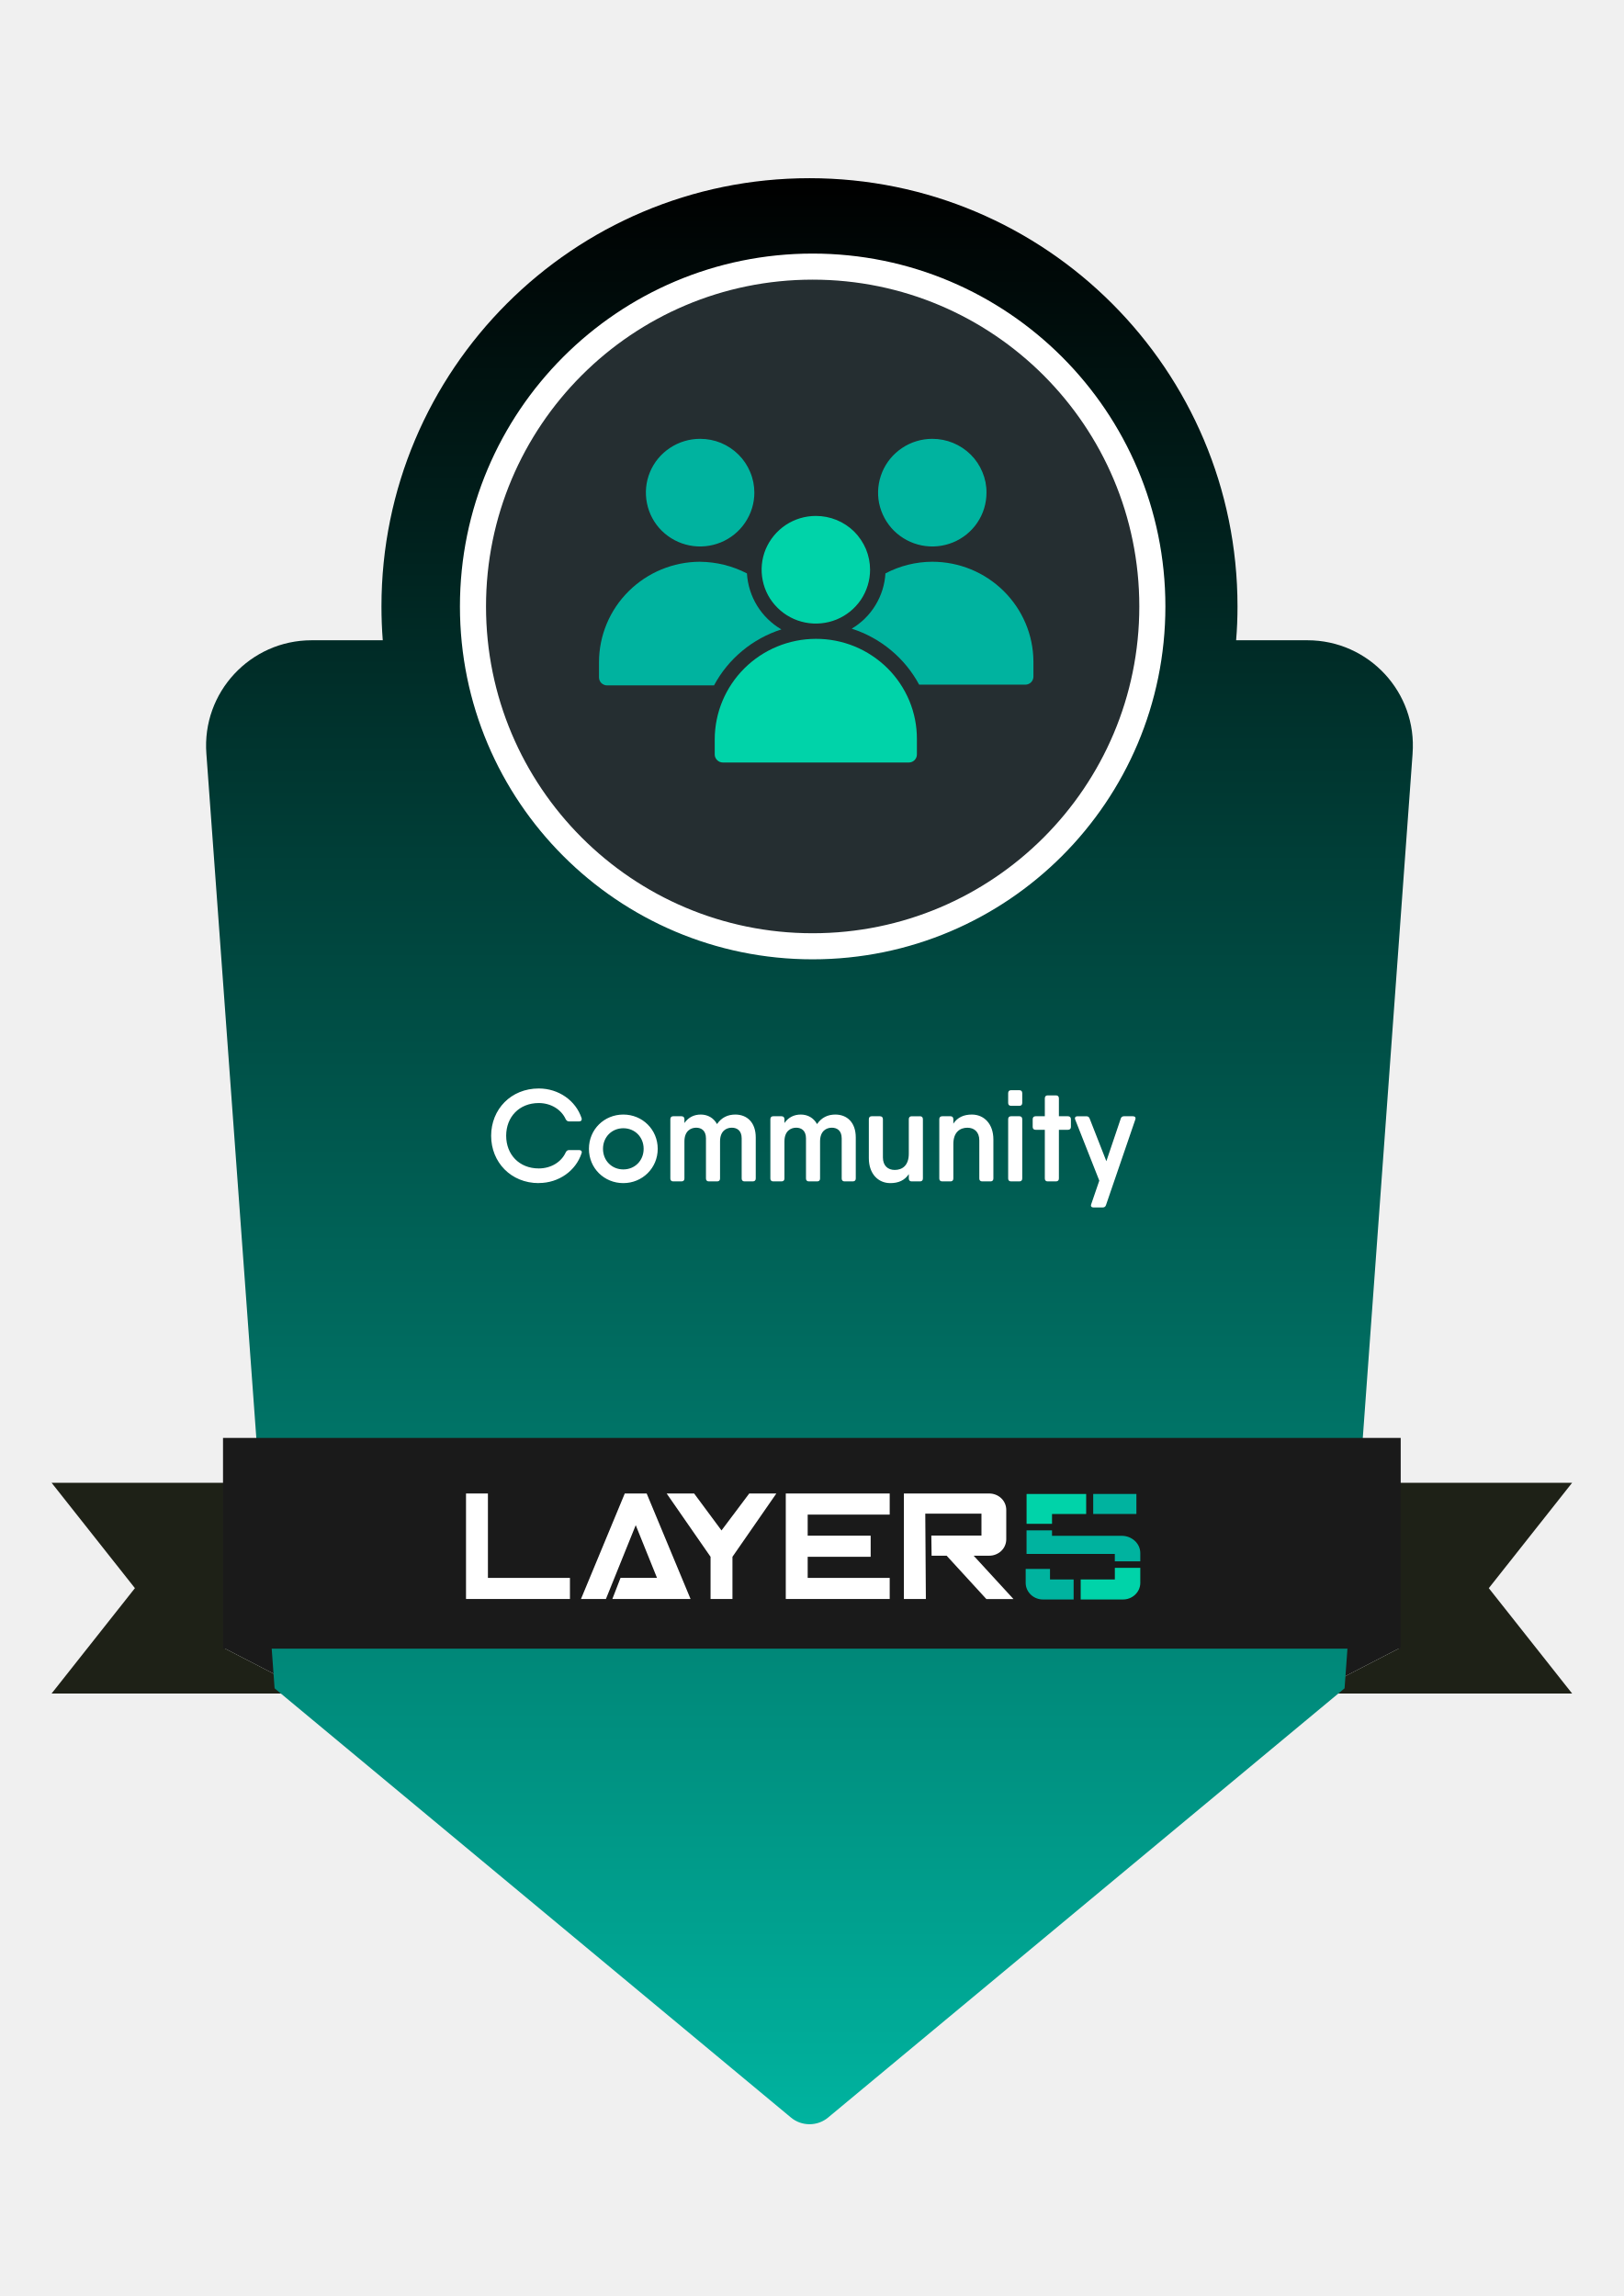
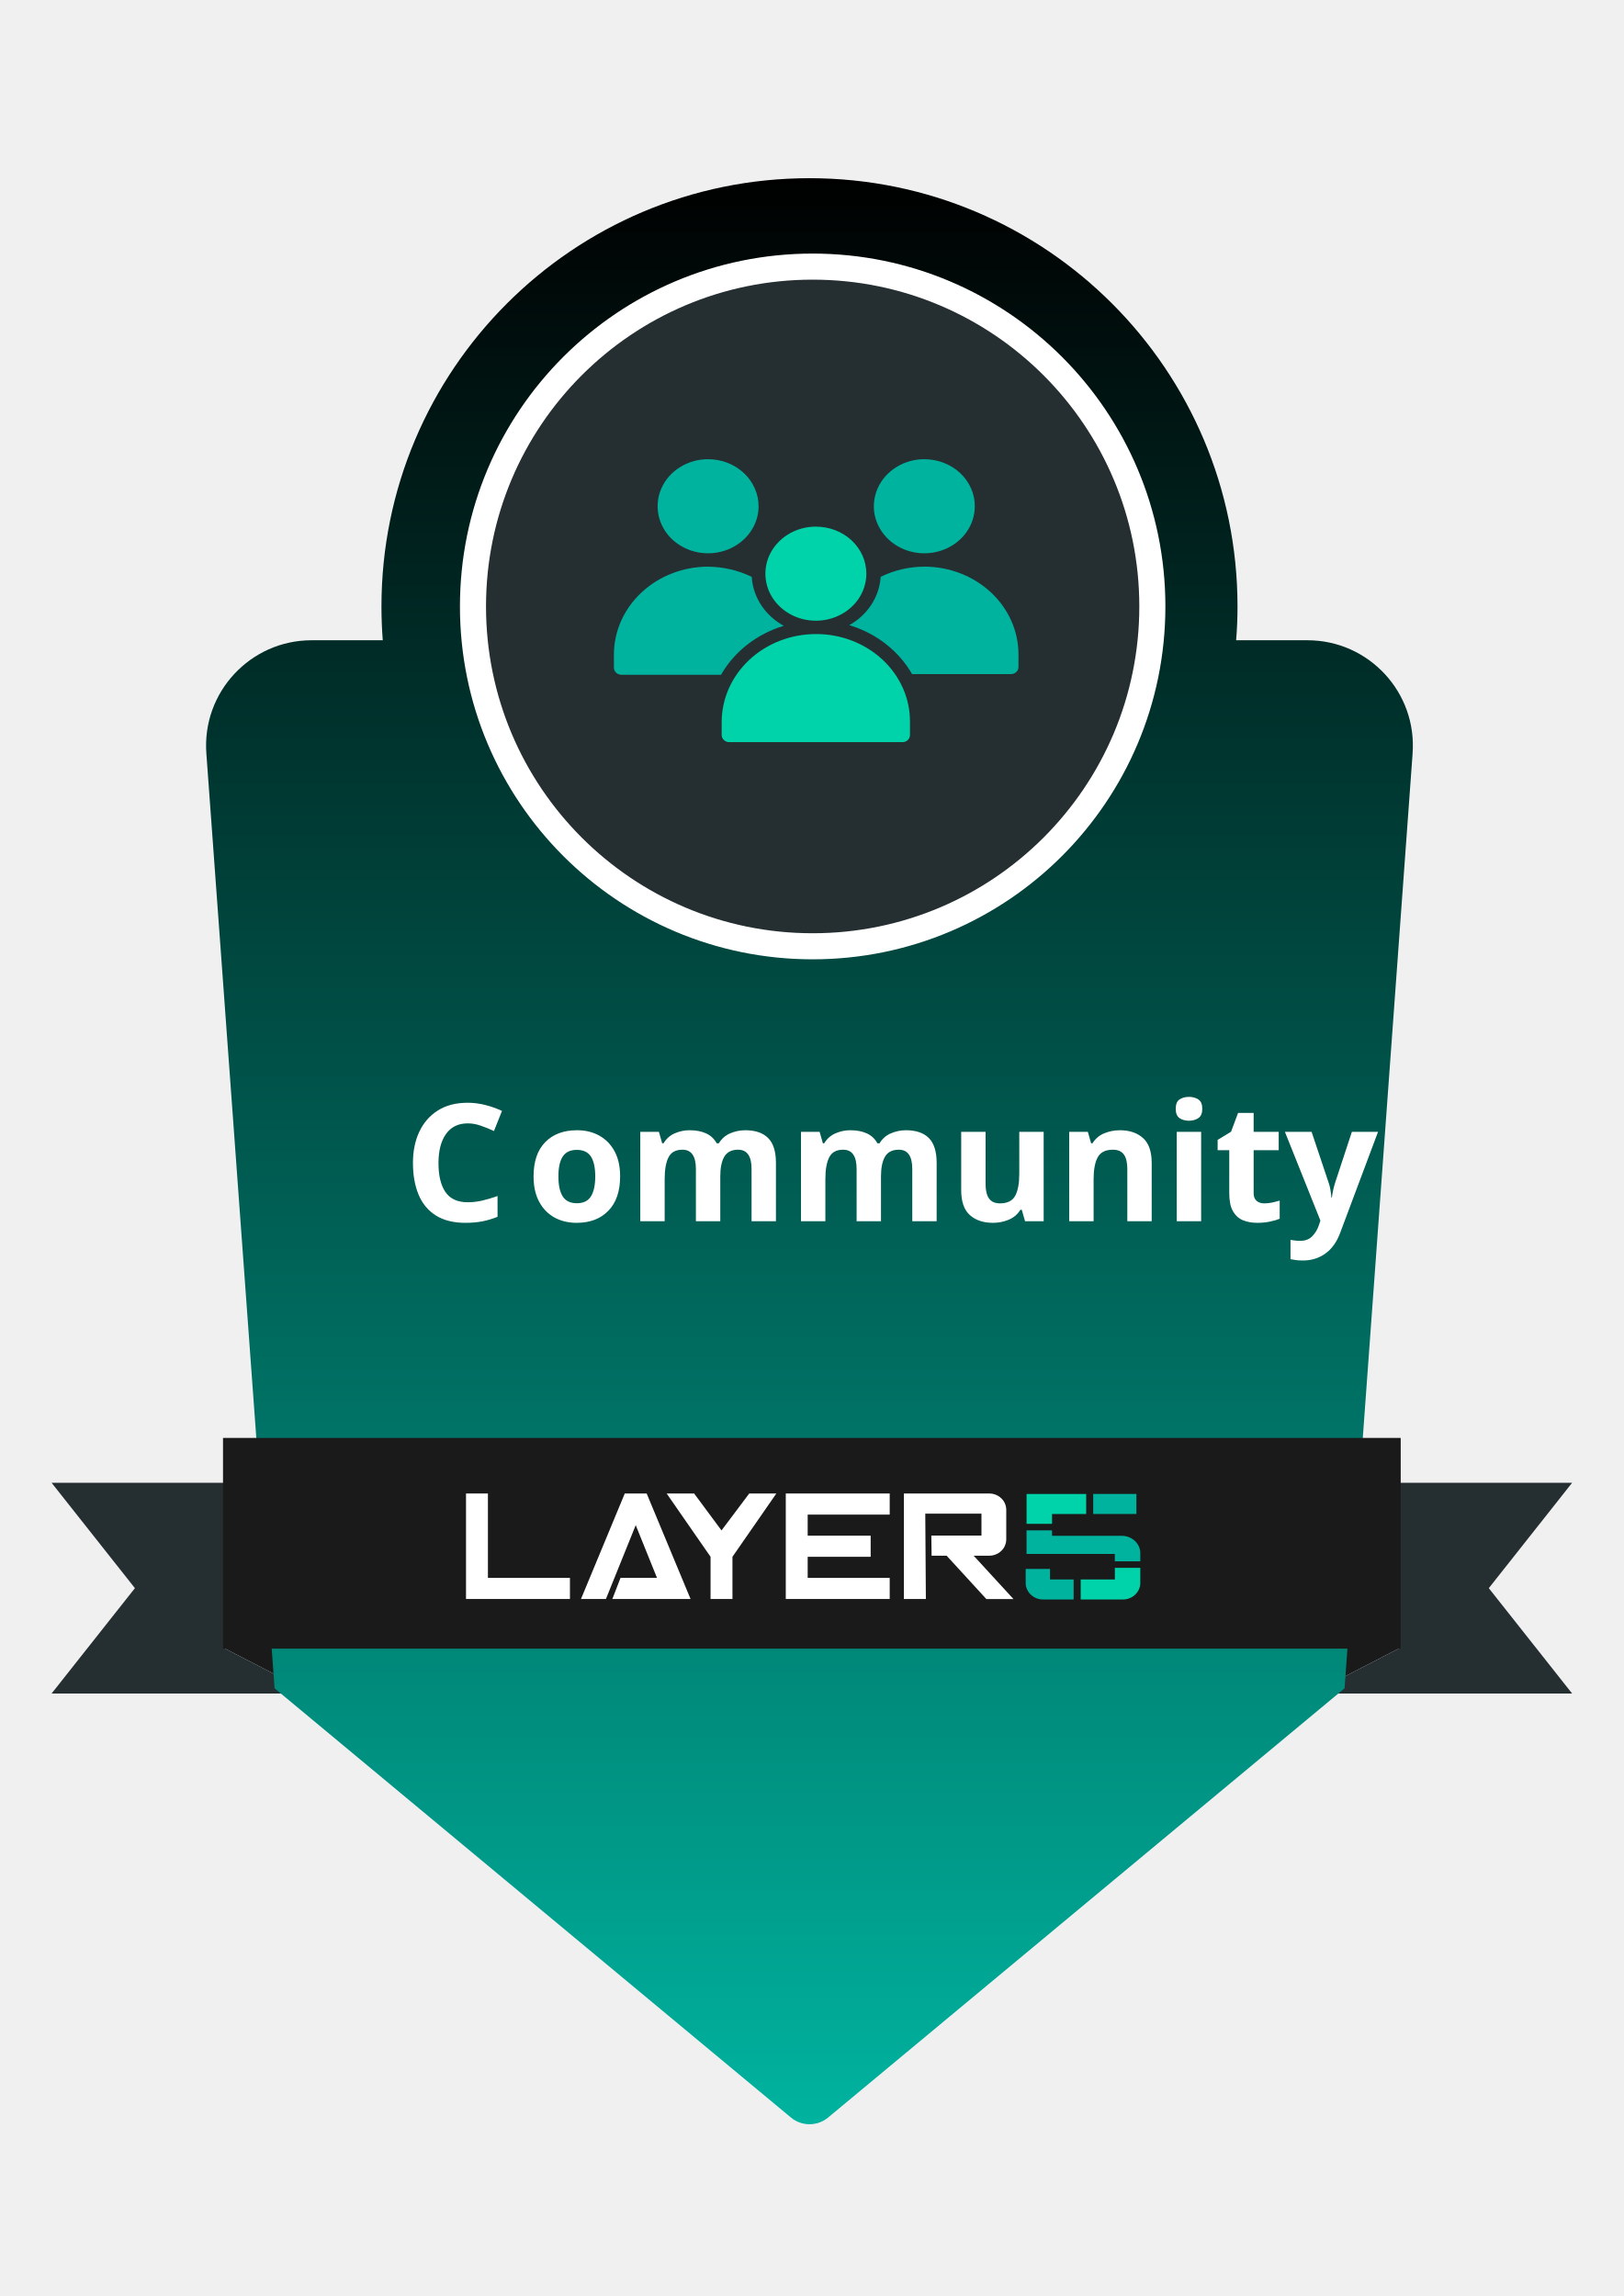
<svg xmlns="http://www.w3.org/2000/svg" id="Layer_1" data-name="Layer 1" viewBox="0 0 595.28 841.89">
  <defs>
    <style>
      .cls-1 {
        fill: #00b39f;
      }

-       .cls-2 {
+       .cls-2, .cls-3 {
        fill: #fff;
      }

-       .cls-3 {
+       .cls-4, .cls-5 {
        fill: #252e31;
+       }
+ 
+       .cls-6 {
+         letter-spacing: 0em;
+       }
+ 
+       .cls-7 {
+         clip-path: url(#clippath-1);
+       }
+ 
+       .cls-8 {
+         fill: #00d3a9;
+       }
+ 
+       .cls-9 {
+         clip-path: url(#clippath);
+       }
+ 
+       .cls-10 {
+         fill: #a20e30;
+       }
+ 
+       .cls-11 {
+         fill: none;
+       }
+ 
+       .cls-5 {
        stroke: #fff;
        stroke-width: 9.56px;
      }

-       .cls-4 {
-         clip-path: url(#clippath-1);
-       }
- 
-       .cls-5 {
-         fill: #00d3a9;
-       }
- 
-       .cls-6 {
-         clip-path: url(#clippath);
-       }
- 
-       .cls-7 {
-         fill: #a20e30;
-       }
- 
-       .cls-8 {
-         fill: #1e2117;
-       }
- 
-       .cls-9 {
-         fill: none;
-       }
- 
-       .cls-10 {
+       .cls-12 {
        fill: #1a1a1a;
      }

-       .cls-11 {
+       .cls-13 {
        fill: url(#linear-gradient);
+       }
+ 
+       .cls-3 {
+         font-family: QanelasSoft-SemiBold, 'Qanelas Soft';
+         font-size: 60px;
+         font-weight: 600;
      }
    </style>
    <clipPath id="clippath">
-       <rect class="cls-9" x="18.91" y="65.35" width="557.47" height="713.56" />
+       <rect class="cls-11" x="18.91" y="65.35" width="557.47" height="713.56" />
    </clipPath>
    <linearGradient id="linear-gradient" x1="296.78" y1="778.65" x2="296.78" y2="65.1" gradientTransform="translate(0 844) scale(1 -1)" gradientUnits="userSpaceOnUse">
      <stop offset="0" stop-color="#000" />
      <stop offset="1" stop-color="#00b39f" />
    </linearGradient>
    <clipPath id="clippath-1">
-       <rect class="cls-9" x="219.59" y="160.91" width="159.28" height="118.68" />
+       <rect class="cls-11" x="225.07" y="168.38" width="148.32" height="103.74" />
    </clipPath>
  </defs>
-   <g class="cls-6">
-     <g>
-       <path class="cls-10" d="m480.87,604.12v16.86l32.65-16.86h-32.65Z" />
-       <path class="cls-10" d="m114.41,620.98v-16.86h-32.65l32.65,16.86Z" />
-       <path class="cls-8" d="m576.37,543.7H18.91l30.55,38.64-30.55,38.64h95.5l-32.65-16.86h32.65v-19.01h366.46v19.01h32.65l-32.65,16.86h95.5l-30.55-38.64,30.55-38.64Z" />
-       <path class="cls-11" d="m517.88,276.34l-24.94,342.73-189.32,157.36c-3.92,3.3-9.75,3.3-13.67,0l-189.28-157.36-25.01-342.73c-1.69-22.44,16.09-41.57,38.58-41.57h26.09c-.32-4.09-.48-8.22-.48-12.4,0-86.74,70.27-157.03,156.92-157.03s156.92,70.29,156.92,157.03c0,4.17-.16,8.31-.51,12.4h26.15c22.49,0,40.26,19.13,38.54,41.57Z" />
-       <path class="cls-3" d="m297.92,346.98c68.78,0,124.55-55.79,124.55-124.61s-55.78-124.61-124.55-124.61-124.52,55.79-124.52,124.61,55.75,124.61,124.52,124.61Z" />
-       <g class="cls-4">
-         <g>
-           <path class="cls-1" d="m341.79,205.98c-5.99.02-11.88,1.48-17.17,4.27-.25,4.12-1.5,8.12-3.66,11.65-2.13,3.53-5.13,6.49-8.7,8.62,10.61,3.4,19.46,10.77,24.72,20.53h38.93c.8,0,1.53-.32,2.1-.87.54-.55.86-1.29.86-2.07v-5.6c-.06-9.71-4.01-19-10.96-25.84-6.94-6.84-16.31-10.69-26.12-10.69Z" />
-           <path class="cls-1" d="m256.67,205.98c-9.84.02-19.24,3.91-26.18,10.8-6.98,6.9-10.86,16.25-10.89,26v5.6c0,.78.32,1.52.86,2.07.57.55,1.31.86,2.1.87h39.21c5.22-9.77,14.11-17.13,24.69-20.53-3.63-2.13-6.69-5.11-8.89-8.69-2.2-3.58-3.47-7.65-3.73-11.84-5.29-2.75-11.18-4.21-17.17-4.27Z" />
-           <path class="cls-5" d="m299.1,189.18c-3.95,0-7.77,1.16-11.05,3.33-3.25,2.17-5.8,5.25-7.33,8.86-1.5,3.61-1.88,7.57-1.11,11.4.76,3.83,2.64,7.34,5.45,10.1,2.77,2.76,6.31,4.64,10.16,5.4,3.85.76,7.87.37,11.5-1.12,3.63-1.49,6.72-4.02,8.92-7.27,2.17-3.25,3.34-7.06,3.34-10.96,0-2.59-.51-5.16-1.5-7.56-1.02-2.4-2.48-4.58-4.3-6.41-1.85-1.83-4.05-3.29-6.47-4.28-2.42-.99-5-1.49-7.61-1.49Z" />
-           <path class="cls-5" d="m299.1,234.25c-9.84.02-19.24,3.91-26.18,10.8-6.94,6.9-10.86,16.25-10.89,26v5.6c0,.78.32,1.52.89,2.07.54.55,1.27.86,2.07.87h68.23c.76,0,1.53-.32,2.07-.87.54-.55.86-1.29.86-2.07v-5.6c.03-4.84-.92-9.63-2.77-14.1-1.88-4.47-4.59-8.53-8.03-11.95-3.47-3.42-7.55-6.13-12.04-7.98-4.52-1.84-9.33-2.79-14.21-2.77Z" />
-           <path class="cls-1" d="m341.79,160.91c-3.92,0-7.77,1.16-11.02,3.33-3.28,2.17-5.83,5.25-7.33,8.86-1.5,3.61-1.91,7.57-1.15,11.4.8,3.83,2.68,7.34,5.45,10.1,2.8,2.76,6.34,4.64,10.19,5.4,3.85.76,7.84.37,11.47-1.12s6.75-4.02,8.92-7.27c2.2-3.25,3.34-7.06,3.34-10.96.03-2.59-.48-5.16-1.5-7.56-.99-2.4-2.45-4.58-4.3-6.41-1.85-1.83-4.05-3.29-6.47-4.28-2.39-.99-5-1.49-7.61-1.49Z" />
-           <path class="cls-1" d="m256.67,160.91c-3.95,0-7.77,1.16-11.05,3.33-3.28,2.17-5.83,5.25-7.33,8.86-1.5,3.61-1.88,7.57-1.11,11.4.76,3.83,2.64,7.34,5.42,10.1,2.8,2.76,6.34,4.64,10.19,5.4,3.85.76,7.84.37,11.47-1.12s6.75-4.02,8.92-7.27c2.2-3.25,3.38-7.06,3.38-10.96,0-2.59-.51-5.16-1.53-7.56-.99-2.4-2.45-4.58-4.3-6.41-1.85-1.83-4.05-3.29-6.43-4.28-2.42-.99-5-1.49-7.61-1.49Z" />
+   <g id="Community">
+     <g class="cls-9">
+       <g>
+         <path class="cls-12" d="m480.87,604.12v16.86l32.65-16.86h-32.65Z" />
+         <path class="cls-12" d="m114.41,620.98v-16.86h-32.65l32.65,16.86Z" />
+         <path class="cls-4" d="m576.37,543.7H18.91l30.55,38.64-30.55,38.64h95.5l-32.65-16.86h32.65v-19.01h366.46v19.01h32.65l-32.65,16.86h95.5l-30.55-38.64,30.55-38.64Z" />
+         <path class="cls-13" d="m517.88,276.34l-24.94,342.73-189.32,157.36c-3.92,3.3-9.75,3.3-13.67,0l-189.28-157.36-25.01-342.73c-1.69-22.44,16.09-41.57,38.58-41.57h26.09c-.32-4.09-.48-8.22-.48-12.4,0-86.74,70.27-157.03,156.92-157.03s156.92,70.29,156.92,157.03c0,4.17-.16,8.31-.51,12.4h26.15c22.49,0,40.26,19.13,38.54,41.57Z" />
+         <text class="cls-3" transform="translate(147.91 447.79)">
+           <tspan class="cls-6" x="0" y="0">C</tspan>
+           <tspan x="45" y="0">ommunity</tspan>
+         </text>
+         <path class="cls-5" d="m297.92,346.98c68.78,0,124.55-55.79,124.55-124.61s-55.78-124.61-124.55-124.61-124.52,55.79-124.52,124.61,55.75,124.61,124.52,124.61Z" />
+         <g class="cls-7">
+           <g>
+             <path class="cls-1" d="m338.86,207.78c-5.58.02-11.06,1.3-15.99,3.73-.24,3.6-1.39,7.1-3.41,10.19-1.99,3.09-4.78,5.67-8.1,7.53,9.88,2.98,18.13,9.41,23.02,17.95h36.25c.74,0,1.42-.28,1.96-.76.5-.48.8-1.13.8-1.81v-4.9c-.06-8.49-3.74-16.61-10.2-22.59-6.47-5.98-15.19-9.34-24.33-9.35Z" />
+             <path class="cls-1" d="m259.6,207.78c-9.17.02-17.92,3.41-24.38,9.44-6.5,6.03-10.12,14.2-10.15,22.73v4.9c0,.68.3,1.33.8,1.81.53.48,1.22.75,1.96.76h36.52c4.87-8.54,13.14-14.97,22.99-17.95-3.38-1.86-6.23-4.47-8.28-7.6-2.05-3.13-3.23-6.69-3.47-10.35-4.92-2.4-10.41-3.68-15.99-3.73Z" />
+             <path class="cls-8" d="m299.11,193.1c-3.68,0-7.24,1.01-10.29,2.91-3.03,1.9-5.4,4.59-6.82,7.74-1.39,3.15-1.75,6.62-1.04,9.97.71,3.35,2.46,6.42,5.07,8.83,2.58,2.41,5.87,4.06,9.46,4.72,3.59.67,7.33.32,10.71-.98,3.38-1.31,6.26-3.52,8.31-6.35,2.02-2.84,3.11-6.17,3.11-9.58,0-2.27-.47-4.51-1.39-6.61-.95-2.1-2.31-4-4-5.6-1.72-1.6-3.77-2.87-6.02-3.74-2.25-.86-4.66-1.31-7.09-1.3Z" />
+             <path class="cls-8" d="m299.11,232.49c-9.17.02-17.92,3.41-24.38,9.44-6.47,6.03-10.12,14.2-10.15,22.73v4.9c0,.68.3,1.33.83,1.81.5.48,1.19.75,1.93.76h63.54c.71,0,1.42-.28,1.93-.76.5-.48.8-1.13.8-1.81v-4.9c.03-4.23-.86-8.42-2.58-12.33-1.75-3.91-4.27-7.46-7.48-10.45-3.23-2.99-7.03-5.36-11.21-6.97-4.21-1.61-8.69-2.44-13.23-2.42Z" />
+             <path class="cls-1" d="m338.86,168.38c-3.65,0-7.24,1.01-10.26,2.91-3.06,1.9-5.43,4.59-6.82,7.74s-1.78,6.62-1.07,9.97c.74,3.35,2.49,6.42,5.07,8.83,2.61,2.41,5.9,4.06,9.49,4.72,3.59.67,7.3.32,10.68-.98s6.29-3.52,8.31-6.35c2.05-2.84,3.11-6.17,3.11-9.58.03-2.27-.45-4.51-1.39-6.61-.92-2.1-2.28-4-4-5.6-1.72-1.6-3.77-2.87-6.02-3.74-2.22-.86-4.66-1.31-7.09-1.3Z" />
+             <path class="cls-1" d="m259.6,168.38c-3.68,0-7.24,1.01-10.29,2.91-3.06,1.9-5.43,4.59-6.82,7.74s-1.75,6.62-1.04,9.97c.71,3.35,2.46,6.42,5.04,8.83,2.61,2.41,5.9,4.06,9.49,4.72,3.59.67,7.3.32,10.68-.98,3.38-1.31,6.29-3.52,8.31-6.35,2.05-2.84,3.14-6.17,3.14-9.58,0-2.27-.47-4.51-1.42-6.61-.92-2.1-2.28-4-4-5.6-1.72-1.6-3.77-2.87-5.99-3.74-2.25-.86-4.66-1.31-7.09-1.3Z" />
+           </g>
        </g>
+         <path class="cls-10" d="m114.41,585.08v19.01h366.46v-19.01H114.41Z" />
+         <path class="cls-12" d="m513.52,604.52H81.76v-77.27h431.76v77.27Z" />
+         <path class="cls-2" d="m178.88,547.63h-8.03v38.68h38.1v-7.73h-30.07v-30.95Z" />
+         <path class="cls-2" d="m229.05,547.63l-16.05,38.68h9.14l10.93-27.07,7.8,19.34h-13.38l-2.99,7.73h28.67l-16.09-38.68h-8.03Z" />
+         <path class="cls-2" d="m264.51,561.17l-10.03-13.54h-10.07l16.09,23.21v15.47h8.03v-15.47l16.09-23.21h-9.94l-10.16,13.54Z" />
+         <path class="cls-2" d="m288.08,553.72v32.59h38.1v-7.73h-30.07v-7.74h23.09v-7.74h-23.09v-7.73h30.07v-7.74h-38.1v6.09Z" />
+         <path class="cls-2" d="m339.21,555.01h20.61v8.05h-18.38l.1,7.38h5.51l14.56,15.89h9.94l-14.59-15.89h5.7c.83,0,1.66-.15,2.39-.46.76-.3,1.47-.74,2.04-1.3.57-.56,1.05-1.22,1.34-1.95.32-.73.48-1.51.48-2.3v-10.79c0-1.59-.64-3.12-1.82-4.25-1.18-1.13-2.77-1.76-4.43-1.76h-31.28v38.68h8.06l-.22-31.3Z" />
+         <path class="cls-1" d="m416.62,547.8h-15.83v7.34h15.83v-7.34Z" />
+         <path class="cls-1" d="m418.05,572.52v-3.04c0-3.5-3.06-6.34-6.85-6.34h-25.52v-2h-9.33v8.66h32.36v2.71h9.33Z" />
+         <path class="cls-8" d="m385.69,558.75v-3.6h12.52v-7.34h-21.85v10.94h9.33Z" />
+         <path class="cls-8" d="m408.72,574.88v4.27h-12.52v7.34h15.42c1.66.03,3.28-.59,4.49-1.71,1.21-1.12,1.91-2.65,1.94-4.27v-5.63h-9.33Z" />
+         <path class="cls-1" d="m384.95,575.28v3.87h8.66v7.34h-11.15c-1.66.03-3.28-.59-4.49-1.71-1.21-1.12-1.91-2.66-1.94-4.27v-5.23h8.92Z" />
      </g>
-       <path class="cls-7" d="m114.41,585.08v19.01h366.46v-19.01H114.41Z" />
-       <path class="cls-10" d="m513.52,604.52H81.76v-77.27h431.76v77.27Z" />
-       <path class="cls-2" d="m178.88,547.63h-8.03v38.68h38.1v-7.73h-30.07v-30.95Z" />
-       <path class="cls-2" d="m229.05,547.63l-16.05,38.68h9.14l10.93-27.07,7.8,19.34h-13.38l-2.99,7.73h28.67l-16.09-38.68h-8.03Z" />
-       <path class="cls-2" d="m264.51,561.17l-10.03-13.54h-10.07l16.09,23.21v15.47h8.03v-15.47l16.09-23.21h-9.94l-10.16,13.54Z" />
-       <path class="cls-2" d="m288.08,553.72v32.59h38.1v-7.73h-30.07v-7.74h23.09v-7.74h-23.09v-7.73h30.07v-7.74h-38.1v6.09Z" />
-       <path class="cls-2" d="m339.21,555.01h20.61v8.05h-18.38l.1,7.38h5.51l14.56,15.89h9.94l-14.59-15.89h5.7c.83,0,1.66-.15,2.39-.46.76-.3,1.47-.74,2.04-1.3.57-.56,1.05-1.22,1.34-1.95.32-.73.48-1.51.48-2.3v-10.79c0-1.59-.64-3.12-1.82-4.25-1.18-1.13-2.77-1.76-4.43-1.76h-31.28v38.68h8.06l-.22-31.3Z" />
-       <path class="cls-1" d="m416.62,547.8h-15.83v7.34h15.83v-7.34Z" />
-       <path class="cls-1" d="m418.05,572.52v-3.04c0-3.5-3.06-6.34-6.85-6.34h-25.52v-2h-9.33v8.66h32.36v2.71h9.33Z" />
-       <path class="cls-5" d="m385.69,558.75v-3.6h12.52v-7.34h-21.85v10.94h9.33Z" />
-       <path class="cls-5" d="m408.72,574.88v4.27h-12.52v7.34h15.42c1.66.03,3.28-.59,4.49-1.71,1.21-1.12,1.91-2.65,1.94-4.27v-5.63h-9.33Z" />
-       <path class="cls-1" d="m384.95,575.28v3.87h8.66v7.34h-11.15c-1.66.03-3.28-.59-4.49-1.71-1.21-1.12-1.91-2.66-1.94-4.27v-5.23h8.92Z" />
-       <path class="cls-2" d="m197.52,433.82c-10.19,0-17.46-7.65-17.46-17.35s7.26-17.35,17.46-17.35c7.29,0,13.57,4.44,15.7,10.89.19.72-.19,1.19-.89,1.19h-3.69c-.57,0-.96-.29-1.24-.81-1.62-3.58-5.45-5.93-9.88-5.93-7.17,0-11.95,5.11-11.95,11.99s4.78,11.99,11.95,11.99c4.43,0,8.25-2.29,9.88-5.88.29-.57.67-.86,1.24-.86h3.69c.7,0,1.15.48.89,1.15-2.1,6.45-8.35,10.94-15.7,10.94Zm31,0c-7.01,0-12.61-5.45-12.61-12.57s5.61-12.57,12.61-12.57,12.61,5.5,12.61,12.57-5.64,12.57-12.61,12.57Zm0-5.02c4.2,0,7.45-3.2,7.45-7.55s-3.25-7.55-7.45-7.55-7.45,3.2-7.45,7.55,3.25,7.55,7.45,7.55Zm41.09-20.12h-.06c4.36,0,7.52,2.91,7.52,8.41v15.05c0,.67-.38,1.05-1.12,1.05h-2.99c-.67,0-1.05-.38-1.05-1.05v-14.72c0-2.87-1.69-3.92-3.63-3.92s-4.3,1.15-4.3,5.02v13.62c0,.67-.38,1.05-1.05,1.05h-3.03c-.7,0-1.08-.38-1.08-1.05v-14.72c0-2.87-1.69-3.92-3.6-3.92s-4.3,1.15-4.3,5.02v13.62c0,.67-.38,1.05-1.08,1.05h-3.03c-.67,0-1.05-.38-1.05-1.05v-21.74c0-.72.38-1.1,1.05-1.1h3.03c.7,0,1.08.38,1.08,1.1v1.39c1.5-2.15,3.6-3.11,5.99-3.11,2.52,0,4.68,1.19,5.96,3.49,1.69-2.44,3.98-3.49,6.75-3.49Zm36.67,0h-.06c4.36,0,7.52,2.91,7.52,8.41v15.05c0,.67-.38,1.05-1.12,1.05h-2.99c-.67,0-1.05-.38-1.05-1.05v-14.72c0-2.87-1.69-3.92-3.63-3.92s-4.3,1.15-4.3,5.02v13.62c0,.67-.38,1.05-1.05,1.05h-3.03c-.7,0-1.08-.38-1.08-1.05v-14.72c0-2.87-1.69-3.92-3.6-3.92s-4.3,1.15-4.3,5.02v13.62c0,.67-.38,1.05-1.08,1.05h-3.03c-.67,0-1.05-.38-1.05-1.05v-21.74c0-.72.38-1.1,1.05-1.1h3.03c.7,0,1.08.38,1.08,1.1v1.39c1.5-2.15,3.6-3.11,5.99-3.11,2.52,0,4.68,1.19,5.96,3.49,1.69-2.44,3.98-3.49,6.75-3.49Zm30.99.62c.7,0,1.08.38,1.08,1.1v21.74c0,.67-.38,1.05-1.08,1.05h-3.03c-.67,0-1.05-.38-1.05-1.05v-1.62c-1.56,2.34-3.85,3.3-6.79,3.3-4.43,0-7.87-3.39-7.87-9.13v-14.29c0-.72.38-1.1,1.05-1.1h2.99c.73,0,1.12.38,1.12,1.1v14c0,3.06,1.85,4.59,4.33,4.59,2.74,0,5.16-1.58,5.16-5.97v-12.61c0-.72.38-1.1,1.05-1.1h3.03Zm19.02-.62c4.46,0,7.9,3.39,7.9,9.13v14.33c0,.67-.38,1.05-1.05,1.05h-3.03c-.7,0-1.08-.38-1.08-1.05v-14c0-3.11-1.88-4.63-4.36-4.63-2.71,0-5.16,1.62-5.16,5.97v12.66c0,.67-.38,1.05-1.05,1.05h-2.99c-.73,0-1.11-.38-1.11-1.05v-21.74c0-.72.38-1.1,1.11-1.1h2.99c.67,0,1.05.38,1.05,1.1v1.62c1.53-2.34,3.89-3.34,6.79-3.34Zm14.4-3.2c-.7,0-1.08-.38-1.08-1.05v-3.58c0-.72.38-1.1,1.08-1.1h3.03c.67,0,1.05.38,1.05,1.1v3.58c0,.67-.38,1.05-1.05,1.05h-3.03Zm0,27.71c-.7,0-1.08-.38-1.08-1.05v-21.74c0-.72.38-1.1,1.08-1.1h3.03c.67,0,1.05.38,1.05,1.1v21.74c0,.67-.38,1.05-1.05,1.05h-3.03Zm20.8-23.89c.73,0,1.12.38,1.12,1.1v2.82c0,.67-.38,1.05-1.12,1.05h-3.28v17.87c0,.67-.38,1.05-1.12,1.05h-2.99c-.67,0-1.05-.38-1.05-1.05v-17.87h-3.34c-.73,0-1.11-.38-1.11-1.05v-2.82c0-.72.38-1.1,1.11-1.1h3.34v-6.55c0-.72.38-1.1,1.05-1.1h2.99c.73,0,1.12.38,1.12,1.1v6.55h3.28Zm19.37.91c.19-.62.64-.91,1.21-.91h3.28c.76,0,1.15.48.86,1.24l-10.74,31.35c-.19.62-.67.86-1.24.86h-3.31c-.76,0-1.15-.43-.86-1.19l2.96-8.65-8.82-22.36c-.29-.72.03-1.24.86-1.24h3.25c.57,0,.99.29,1.18.86l6.12,15.62,5.26-15.58Z" />
    </g>
  </g>
</svg>
